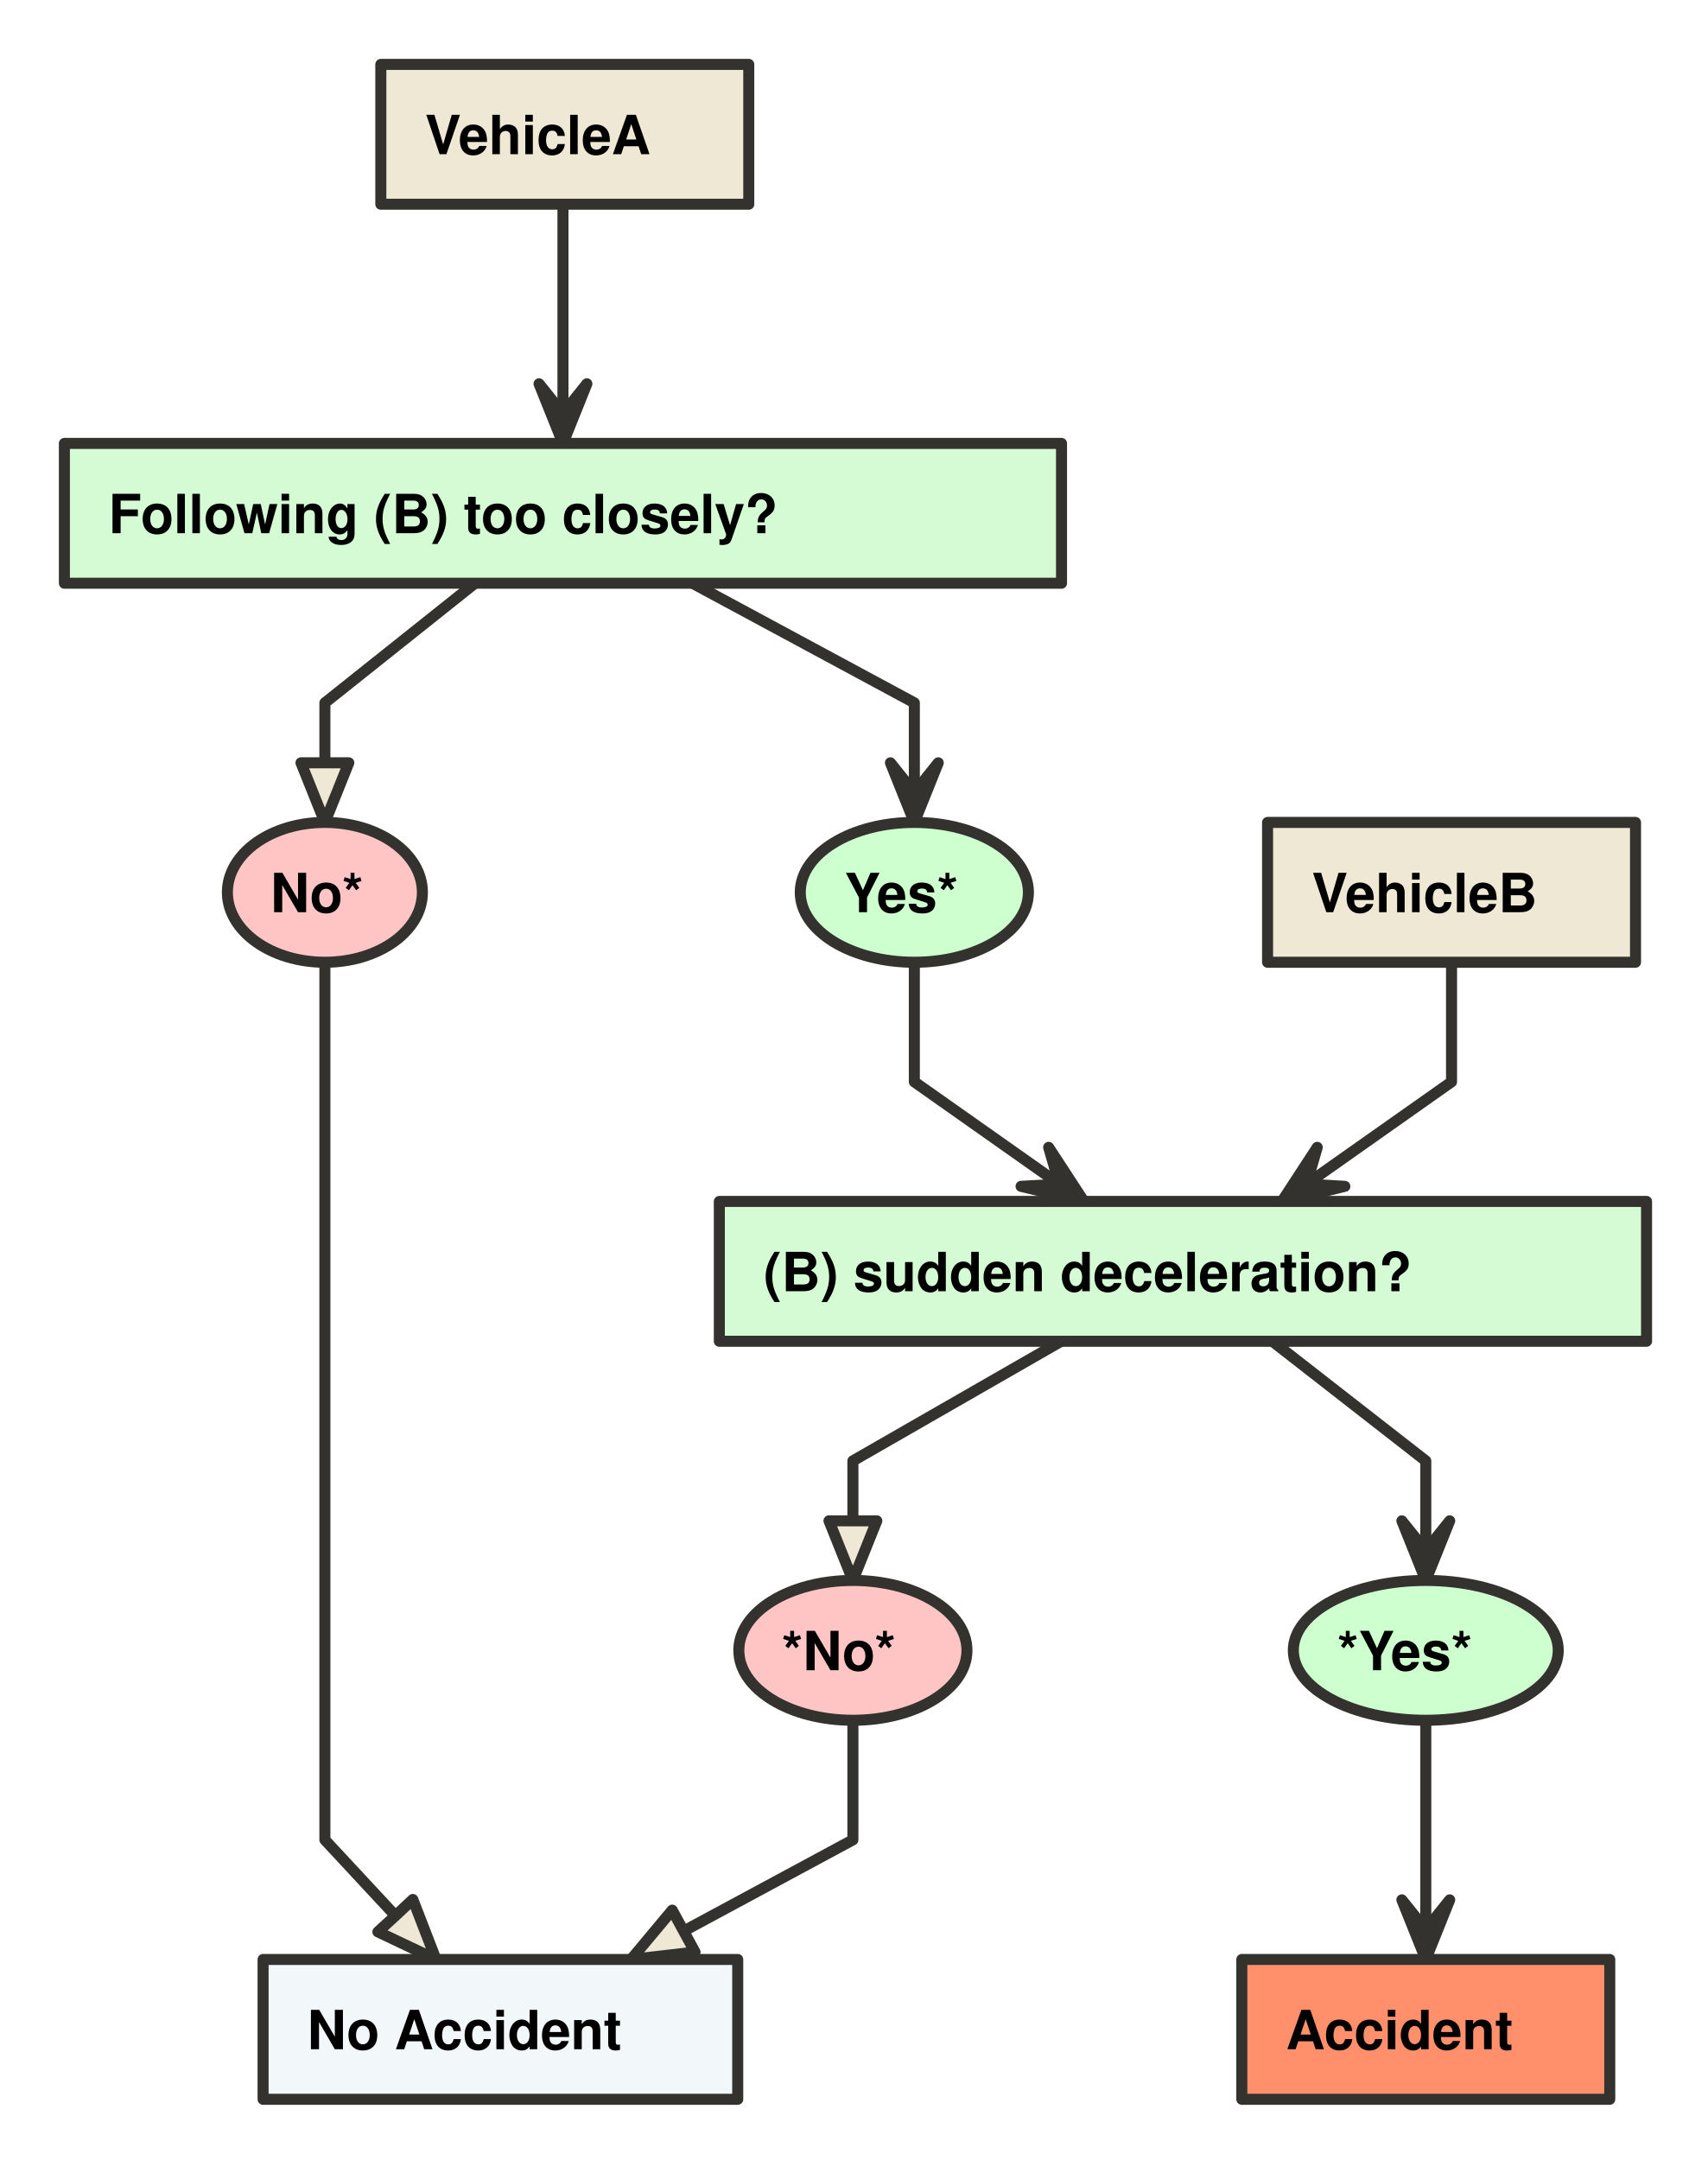
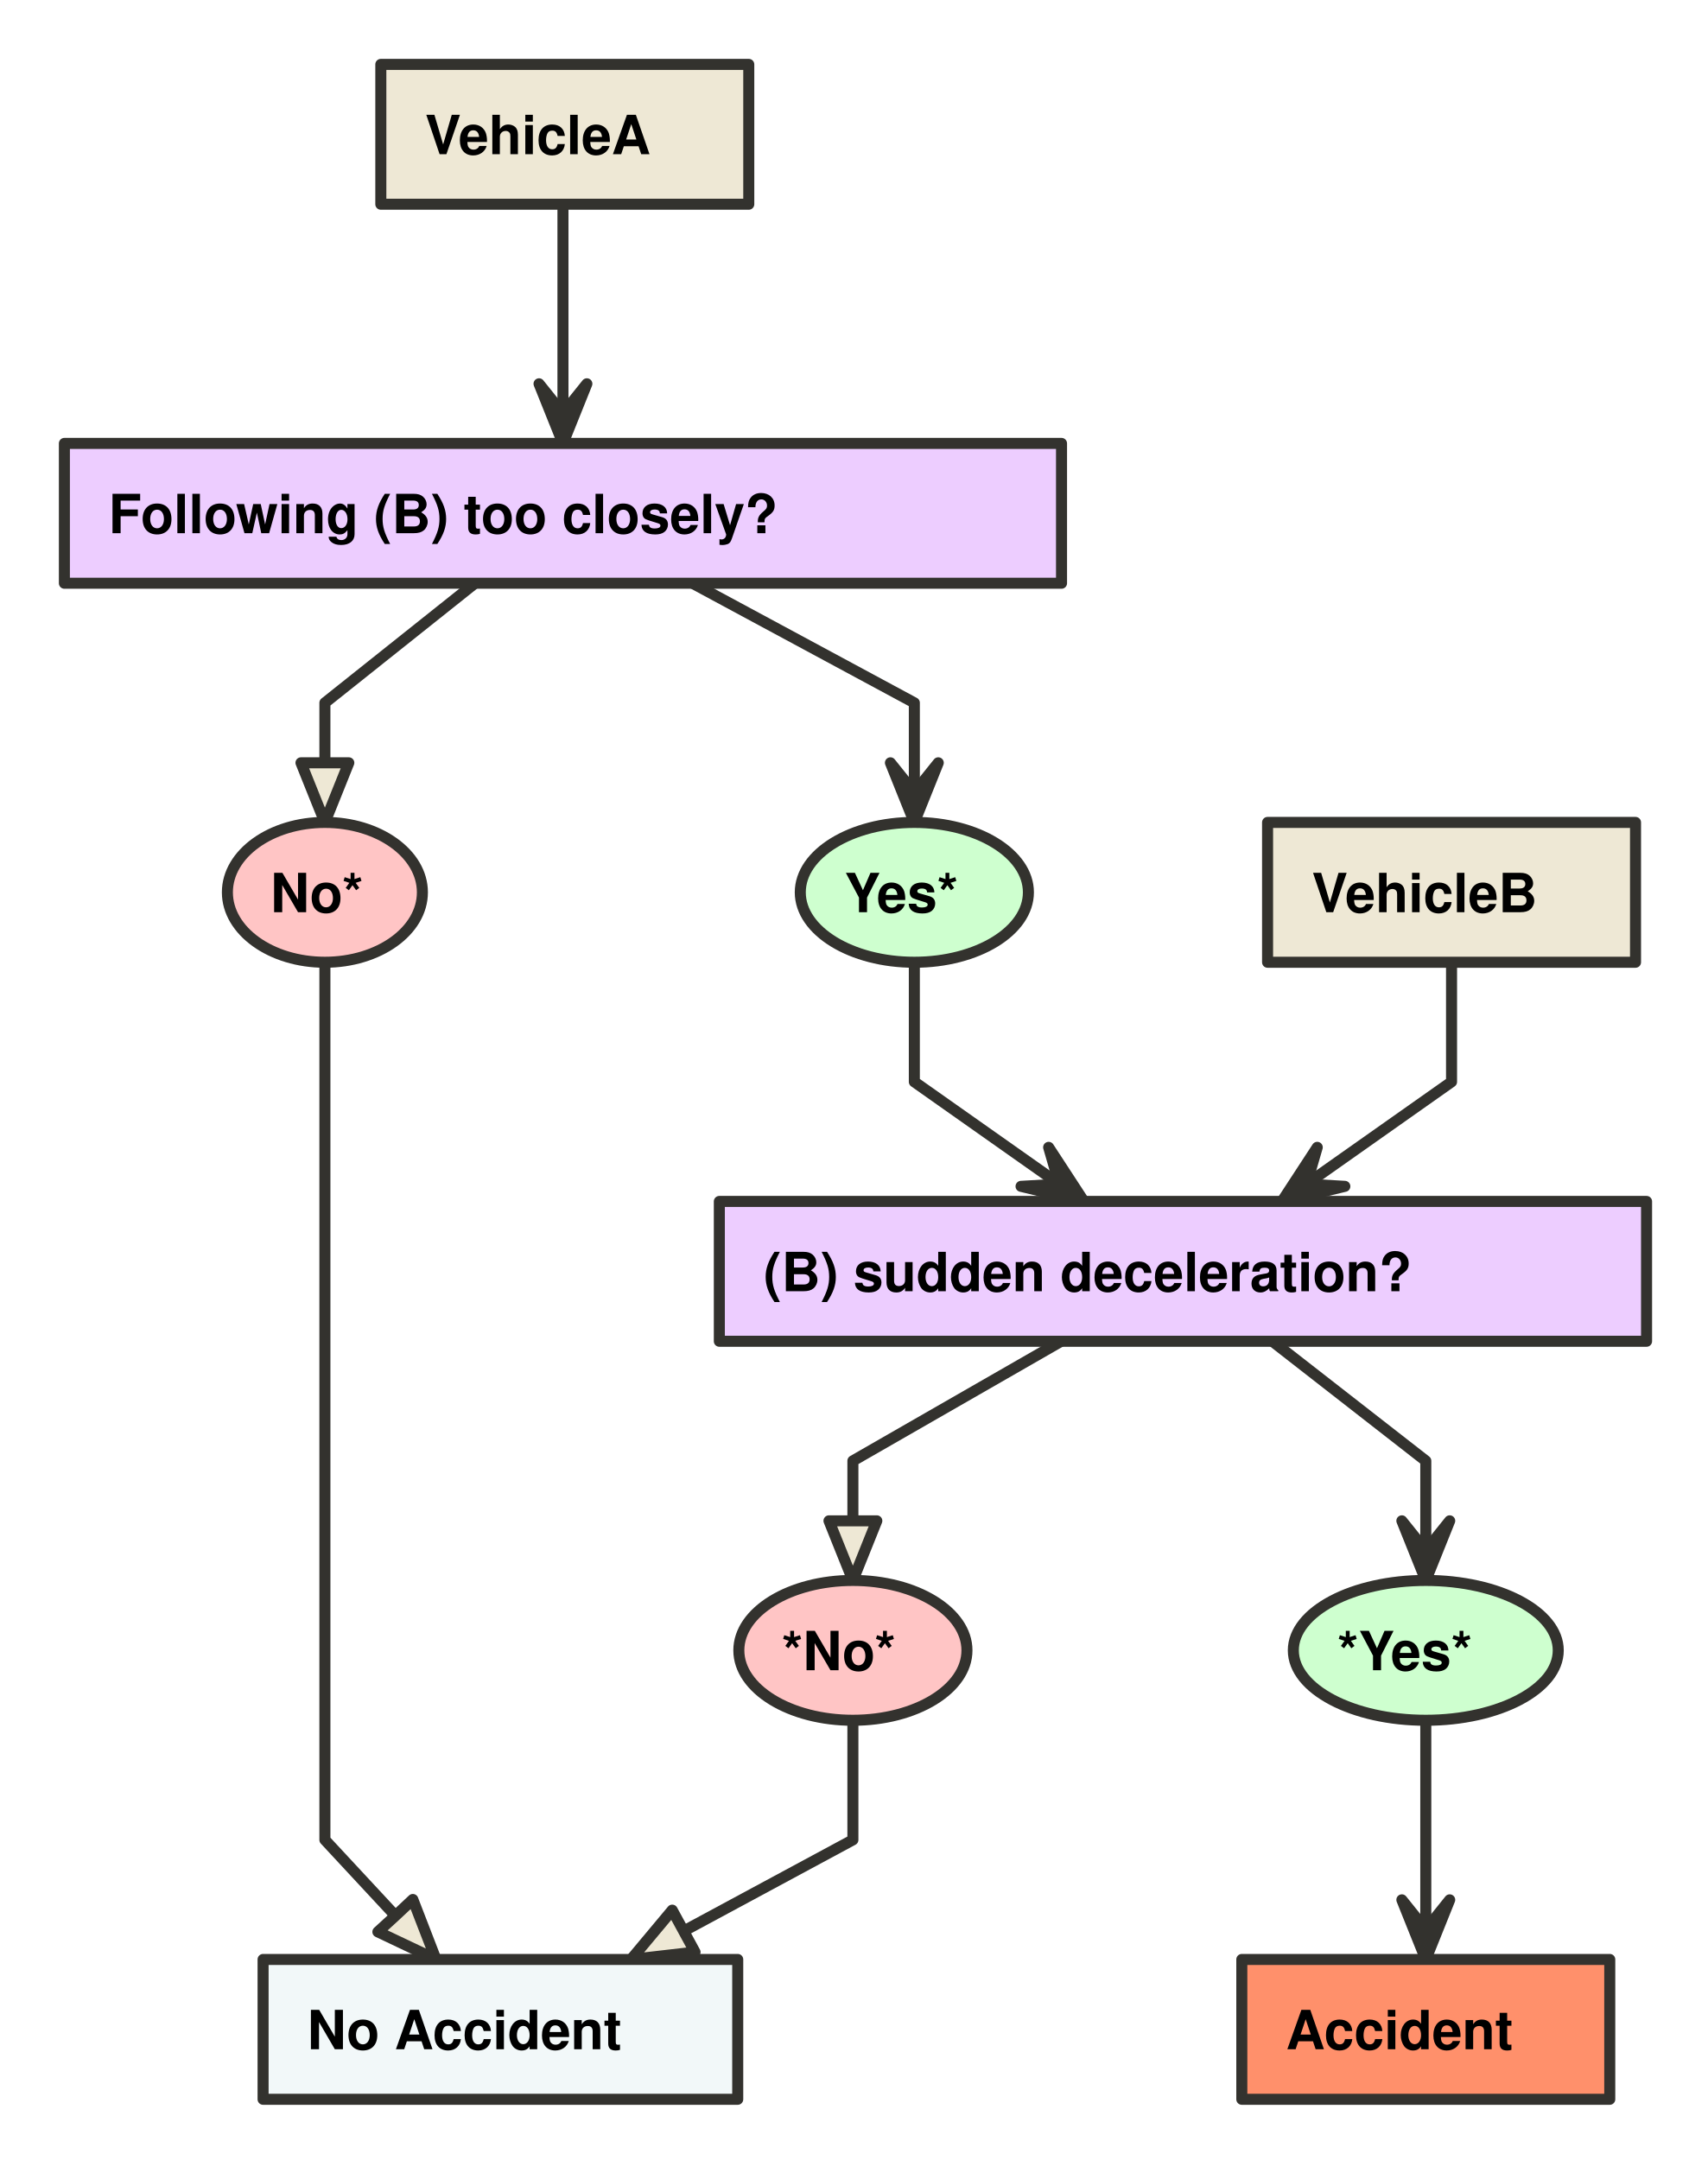
<svg xmlns="http://www.w3.org/2000/svg" width="464" height="587" version="1.1" baseProfile="full" style="font-weight:bold; font-size:11pt; font-family:'Calibri', Helvetica, sans-serif;;stroke-width:3;stroke-linejoin:round;stroke-linecap:round">
  <path d="M153 55.5 L153 88 L153 120.5 L153 120.5 " style="stroke:#33322E;fill:none;" />
  <path d="M146.5 104.3 L153 112.4 L159.5 104.3 L153 120.5 Z" style="stroke:#33322E;fill:#33322E;" />
  <path d="M129.1 158.5 L88.3 191 L88.3 223.5 L88.3 223.5 " style="stroke:#33322E;fill:none;" />
  <path d="M81.8 207.3 L88.3 207.3 L94.8 207.3 L88.3 223.5 Z" style="stroke:#33322E;fill:#eee8d5;" />
  <path d="M188.2 158.5 L248.5 191 L248.5 223.5 L248.5 223.5 " style="stroke:#33322E;fill:none;" />
  <path d="M242 207.3 L248.5 215.4 L255 207.3 L248.5 223.5 Z" style="stroke:#33322E;fill:#33322E;" />
  <path d="M248.5 261.5 L248.5 294 L294.6 326.5 L294.6 326.5 " style="stroke:#33322E;fill:none;" />
  <path d="M277.5 322.4 L287.9 321.8 L285 311.8 L294.6 326.5 Z" style="stroke:#33322E;fill:#33322E;" />
  <path d="M394.5 261.5 L394.5 294 L348.4 326.5 L348.4 326.5 " style="stroke:#33322E;fill:none;" />
  <path d="M358 311.8 L355.1 321.8 L365.5 322.4 L348.4 326.5 Z" style="stroke:#33322E;fill:#33322E;" />
  <path d="M288.4 364.5 L231.8 397 L231.8 429.5 L231.8 429.5 " style="stroke:#33322E;fill:none;" />
  <path d="M225.3 413.3 L231.8 413.3 L238.3 413.3 L231.8 429.5 Z" style="stroke:#33322E;fill:#eee8d5;" />
  <path d="M345.8 364.5 L387.5 397 L387.5 429.5 L387.5 429.5 " style="stroke:#33322E;fill:none;" />
  <path d="M381 413.3 L387.5 421.4 L394 413.3 L387.5 429.5 Z" style="stroke:#33322E;fill:#33322E;" />
  <path d="M88.3 261.5 L88.3 294 L88.3 500 L88.3 500 L118.5 532.5 L118.5 532.5 " style="stroke:#33322E;fill:none;" />
  <path d="M102.7 525 L107.5 520.6 L112.2 516.2 L118.5 532.5 Z" style="stroke:#33322E;fill:#eee8d5;" />
  <path d="M231.8 467.5 L231.8 500 L171.5 532.5 L171.5 532.5 " style="stroke:#33322E;fill:none;" />
  <path d="M182.7 519.1 L185.8 524.8 L188.9 530.5 L171.5 532.5 Z" style="stroke:#33322E;fill:#eee8d5;" />
  <path d="M387.5 467.5 L387.5 500 L387.5 532.5 L387.5 532.5 " style="stroke:#33322E;fill:none;" />
  <path d="M381 516.3 L387.5 524.4 L394 516.3 L387.5 532.5 Z" style="stroke:#33322E;fill:#33322E;" />
  <rect x="103.5" y="17.5" height="38" width="100" style="stroke:#33322E;fill:#eee8d5;" />
  <text x="115.5" y="41.9" style="">VehicleA</text>
-   <rect x="17.5" y="120.5" height="38" width="271" style="stroke:#33322E;fill:#d4fbd3;" />
+   <rect x="17.5" y="120.5" height="38" width="271" style="stroke:#33322E;fill:#edcdff;" />
  <text x="29.5" y="144.9" style="">Following (B) too closely?</text>
  <ellipse cx="88.3" cy="242.5" rx="26.5" ry="19" style="stroke:#33322E;fill:#ffc5c5;" />
  <text x="73.5" y="247.9" style="">No*</text>
  <ellipse cx="248.5" cy="242.5" rx="31" ry="19" style="stroke:#33322E;fill:#ceffcf;" />
  <text x="229.5" y="247.9" style="">Yes*</text>
-   <rect x="195.5" y="326.5" height="38" width="252" style="stroke:#33322E;fill:#d4fbd3;" />
+   <rect x="195.5" y="326.5" height="38" width="252" style="stroke:#33322E;fill:#edcdff;" />
  <text x="207.5" y="350.9" style="">(B) sudden deceleration?</text>
  <rect x="344.5" y="223.5" height="38" width="100" style="stroke:#33322E;fill:#eee8d5;" />
  <text x="356.5" y="247.9" style="">VehicleB</text>
  <ellipse cx="231.8" cy="448.5" rx="31" ry="19" style="stroke:#33322E;fill:#ffc5c5;" />
  <text x="212.5" y="453.9" style="">*No*</text>
  <ellipse cx="387.5" cy="448.5" rx="36" ry="19" style="stroke:#33322E;fill:#ceffcf;" />
  <text x="363.5" y="453.9" style="">*Yes*</text>
  <rect x="71.5" y="532.5" height="38" width="129" style="stroke:#33322E;fill:#f2f8f9;" />
  <text x="83.5" y="556.9" style="">No Accident</text>
  <rect x="337.5" y="532.5" height="38" width="100" style="stroke:#33322E;fill:#ff906b;" />
  <text x="349.5" y="556.9" style="">Accident</text>
</svg>
